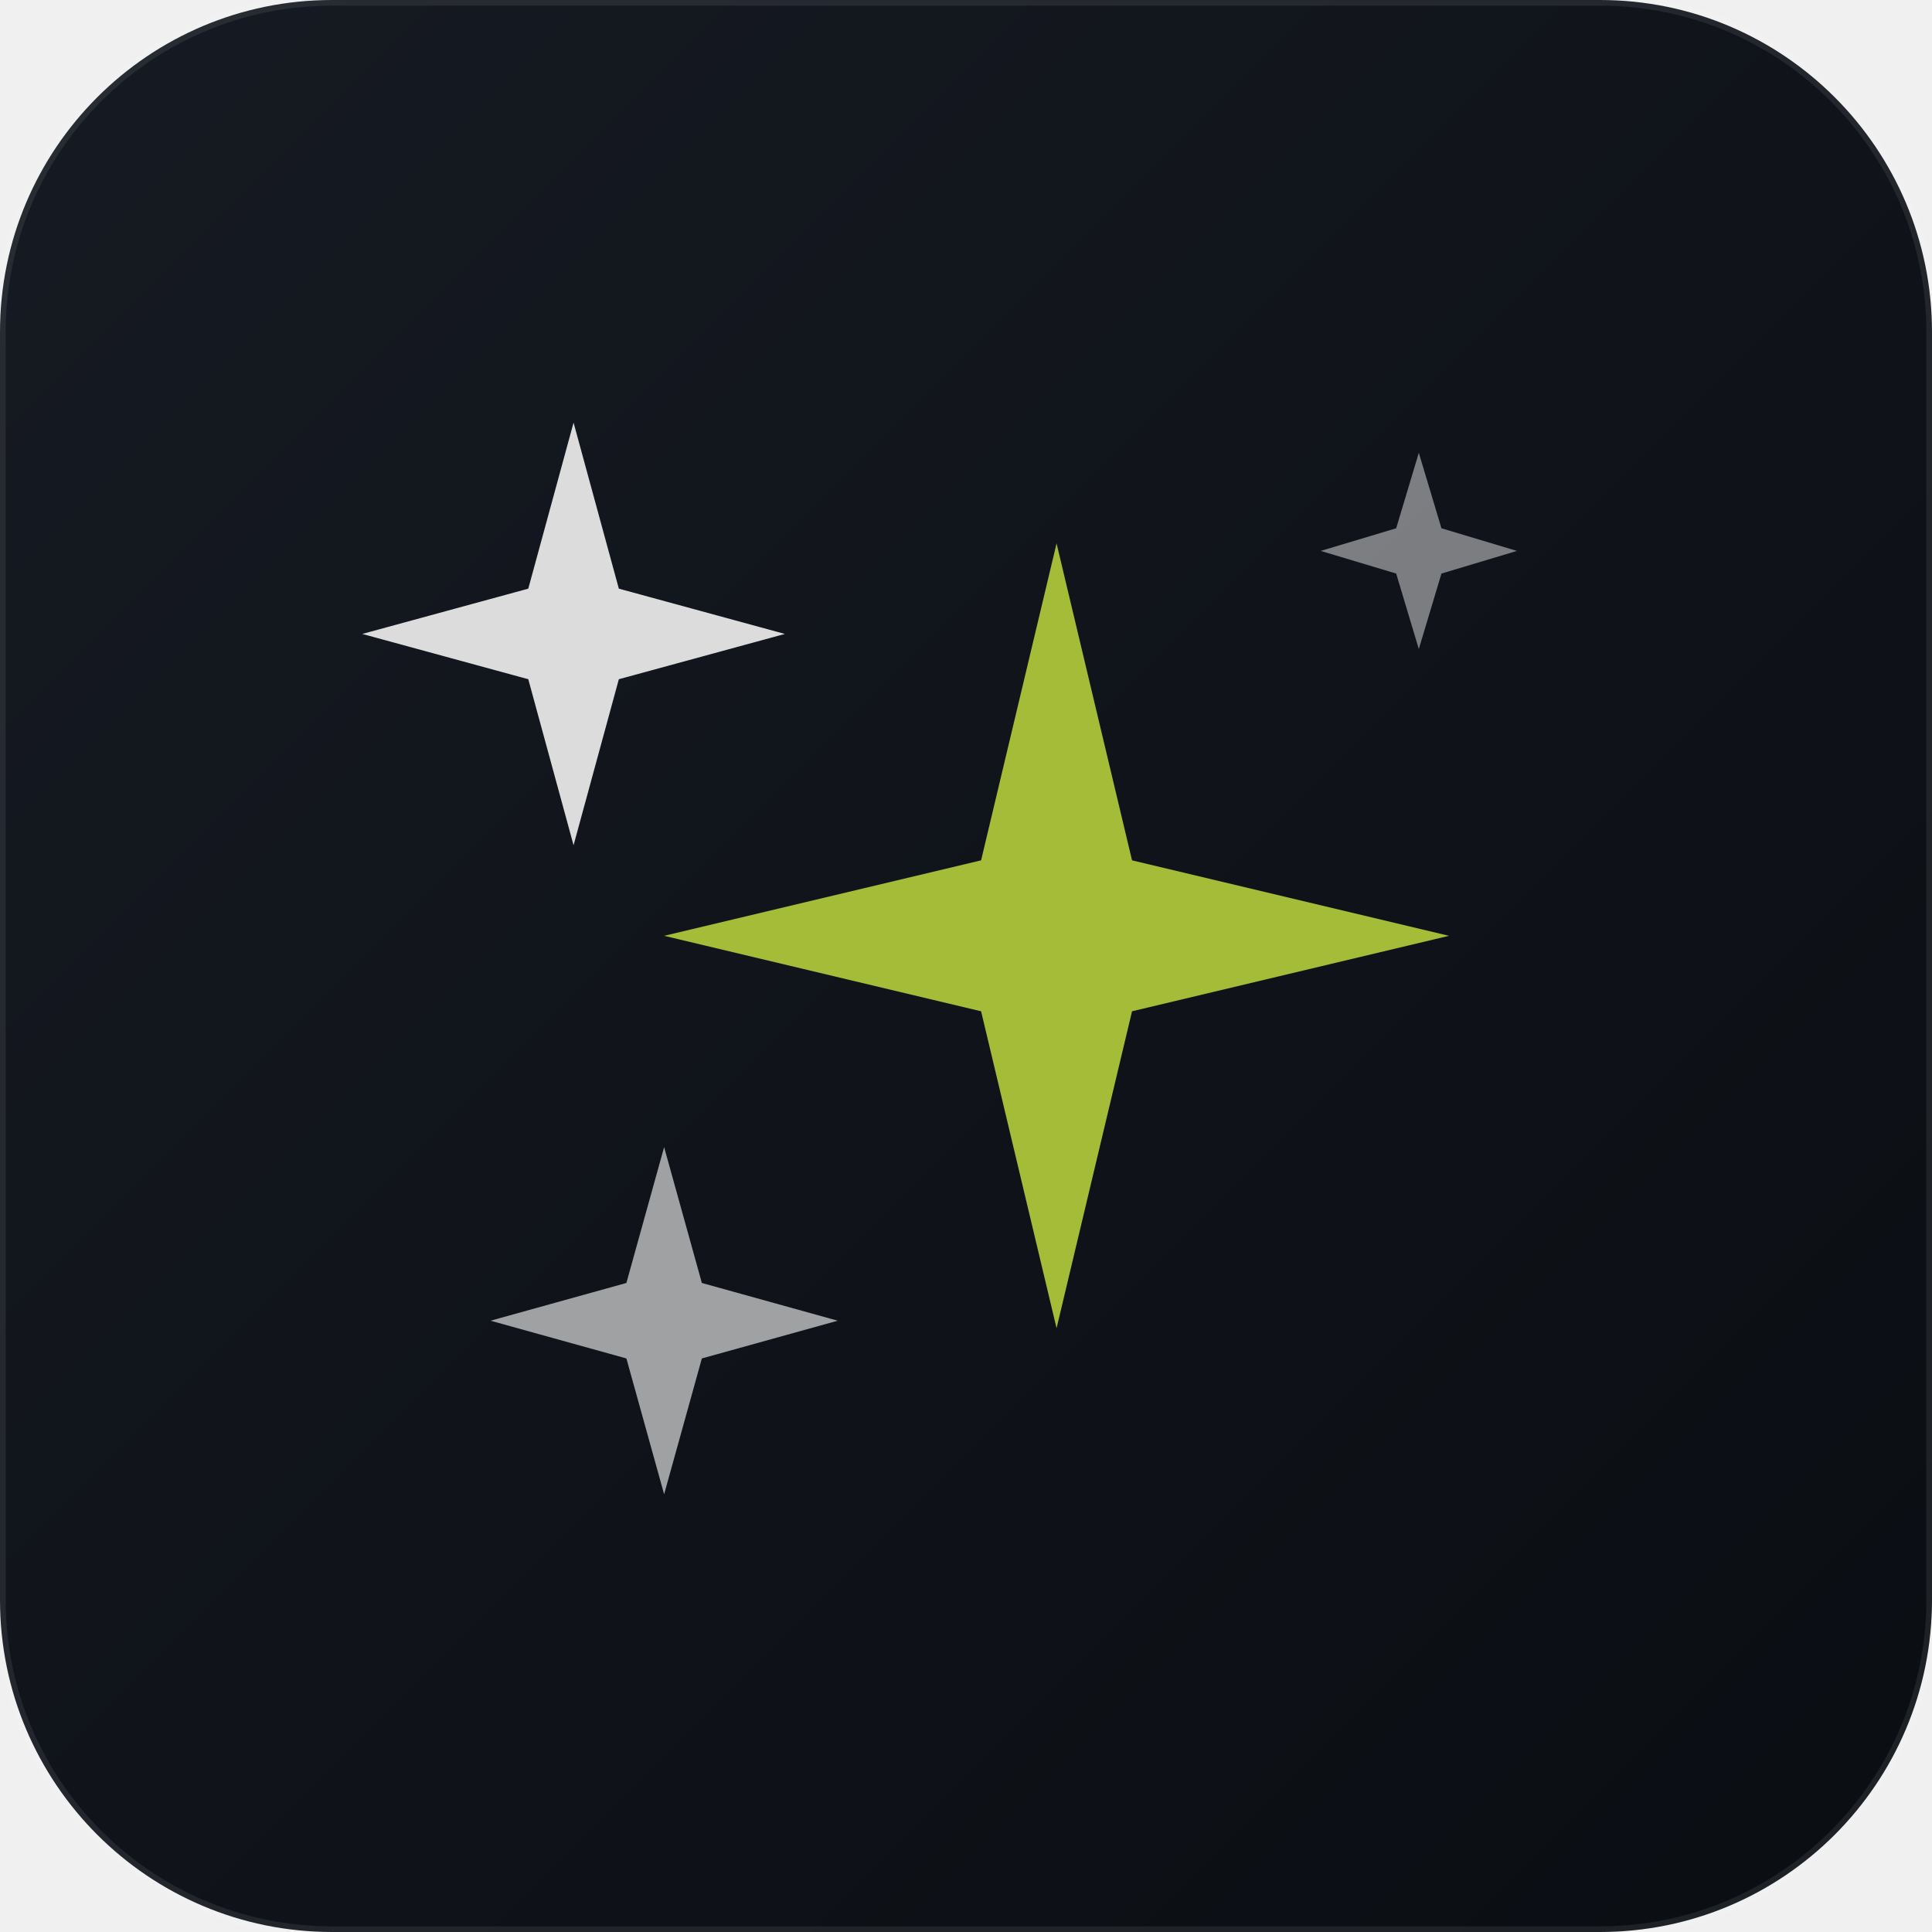
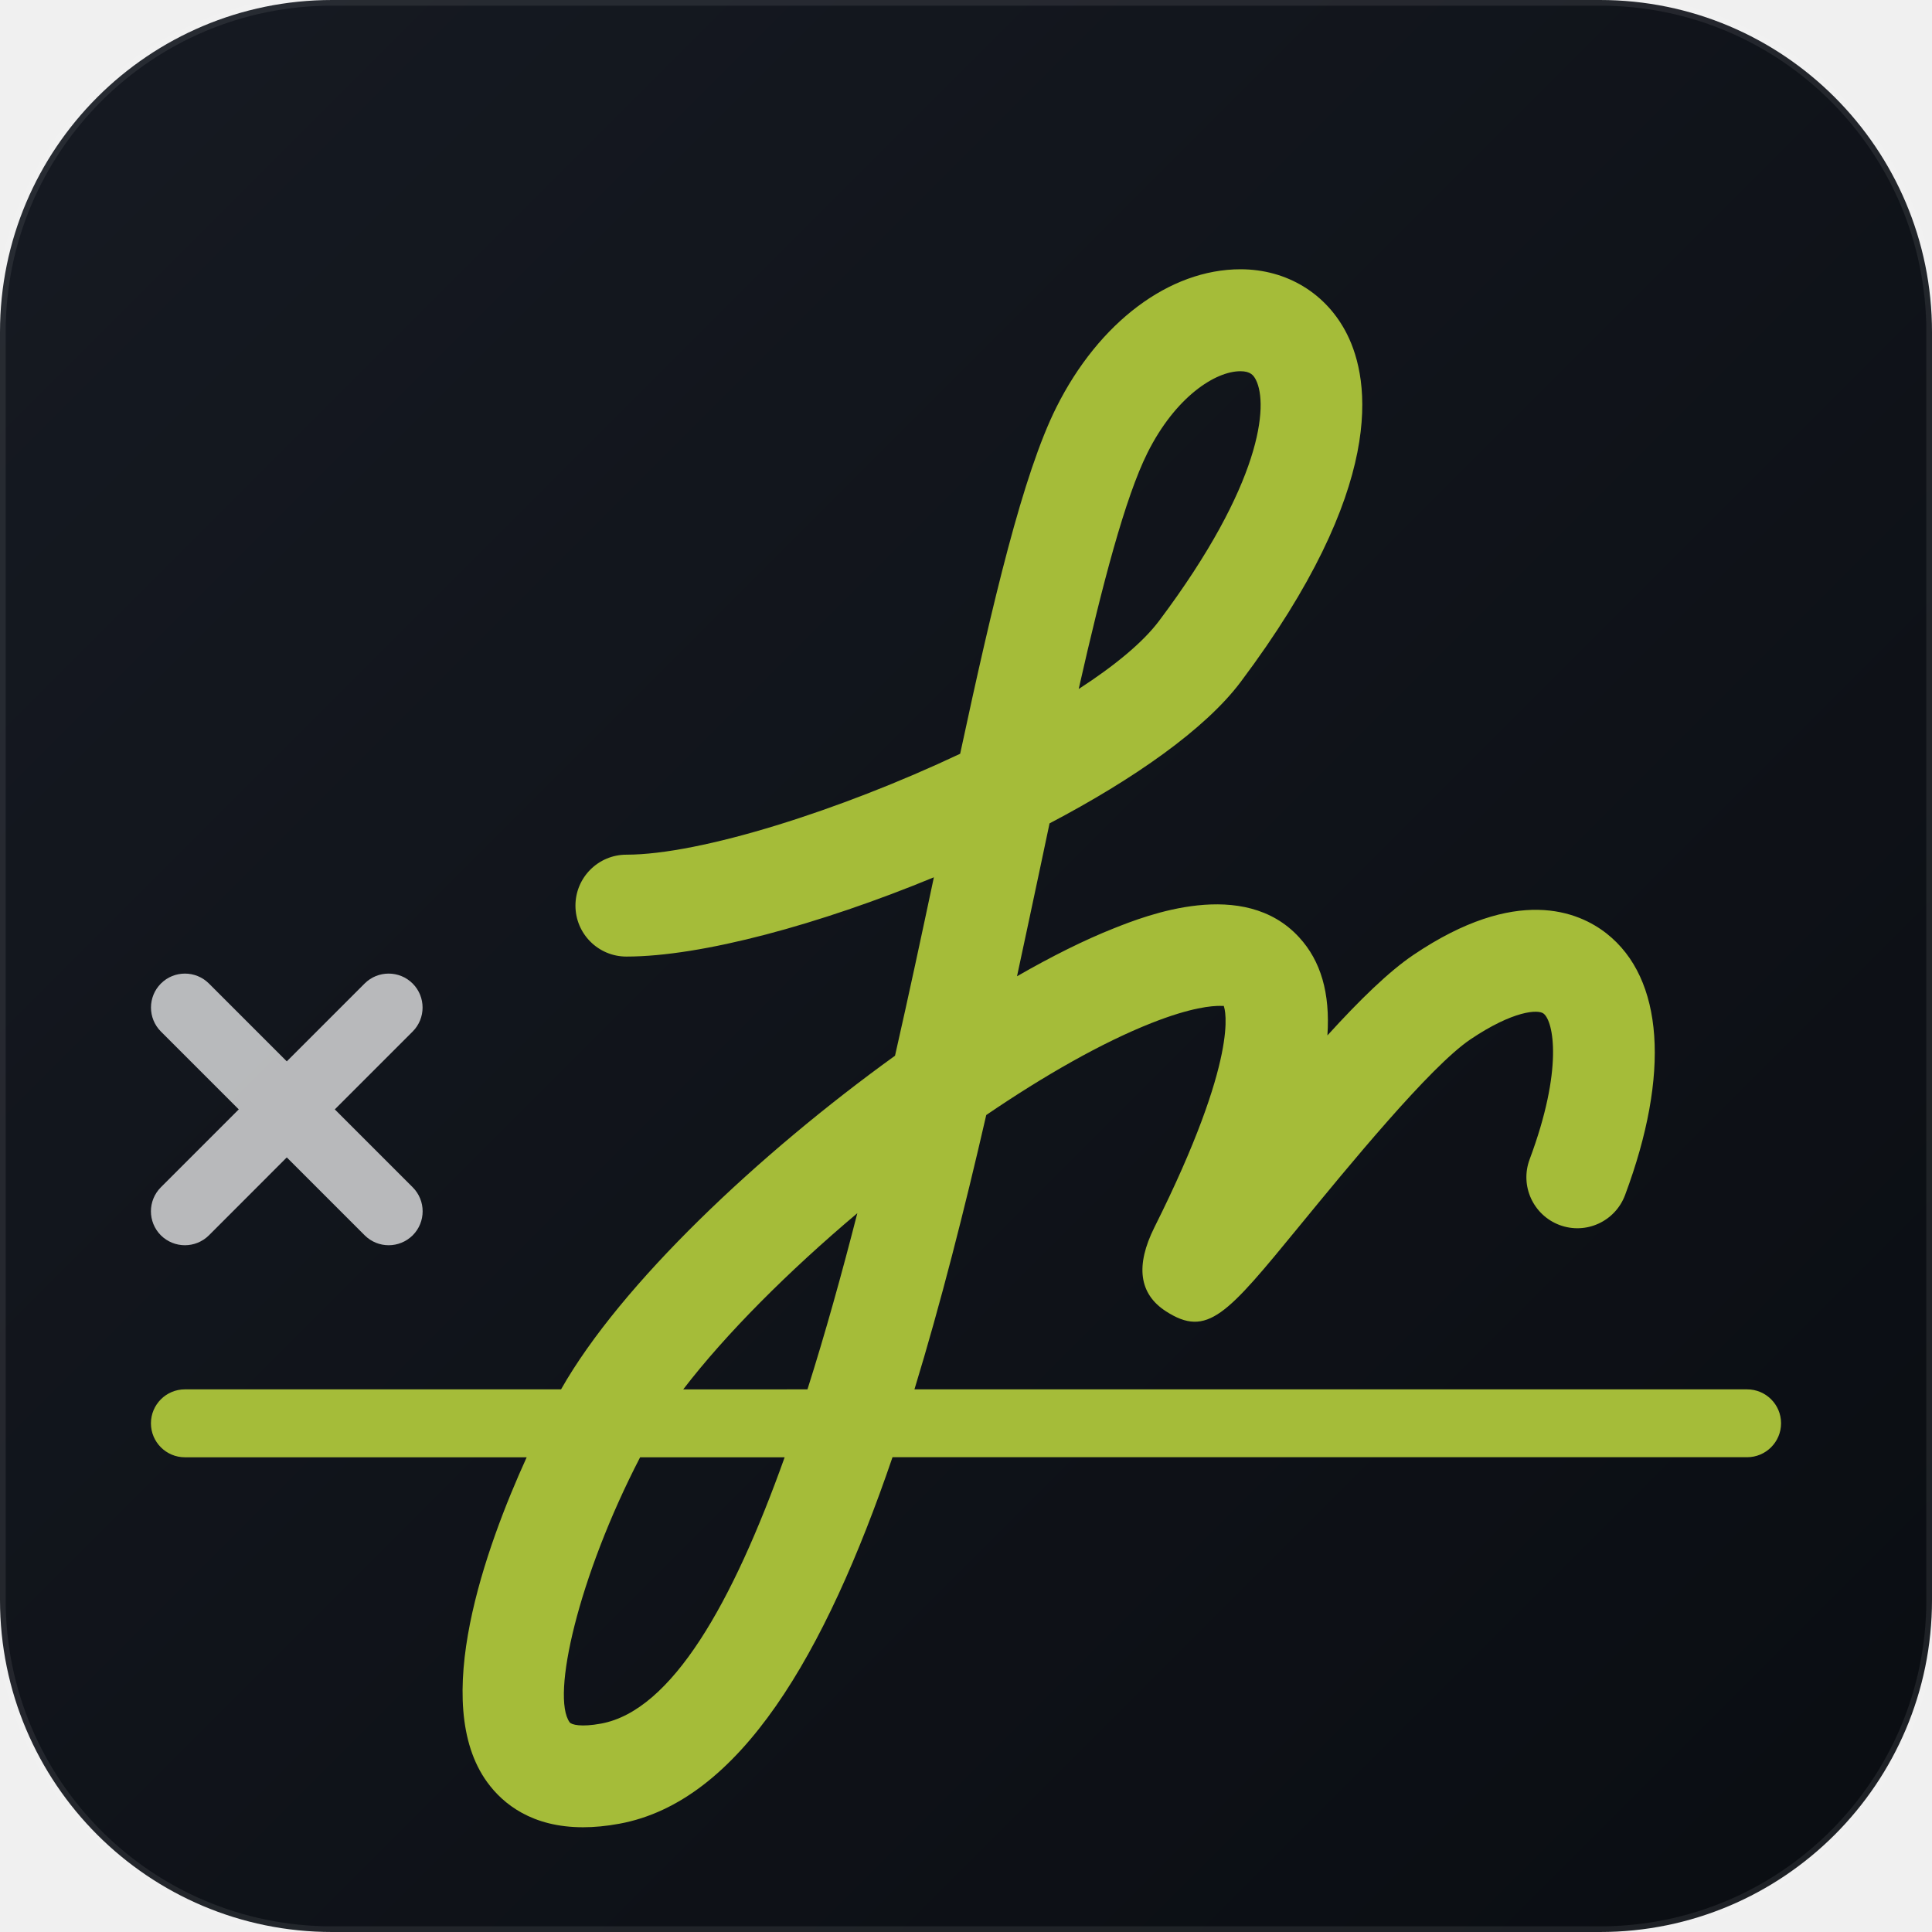
<svg xmlns="http://www.w3.org/2000/svg" viewBox="0 0 256 256">
  <defs>
    <linearGradient id="bg" x1="0" y1="0" x2="1" y2="1">
      <stop offset="0%" stop-color="#161A22" />
      <stop offset="100%" stop-color="#0A0D12" />
    </linearGradient>
  </defs>
  <rect width="256" height="256" rx="44" fill="url(#bg)" />
  <rect width="256" height="256" rx="44" fill="none" stroke="rgba(255,255,255,0.08)" stroke-width="1.5" />
-   <path d="M140 72 L150 114 L192 124 L150 134 L140 176 L130 134 L88 124 L130 114 Z" fill="#A5BC39" />
-   <path d="M76 56 L82 78 L104 84 L82 90 L76 112 L70 90 L48 84 L70 78 Z" fill="#fff" opacity="0.85" />
-   <path d="M88 152 L93 170 L111 175 L93 180 L88 198 L83 180 L65 175 L83 170 Z" fill="#fff" opacity="0.6" />
-   <path d="M188 60 L191 70 L201 73 L191 76 L188 86 L185 76 L175 73 L185 70 Z" fill="#fff" opacity="0.45" />
+   <g transform="translate(20,30) scale(0.18)">
+     <path fill="#A5BC39" d="m1175 856.1h-612.95c19.352-63.398 36.75-131.9 52.852-201.95 43-29.301 85.25-53.301 121.45-67.648 29.852-11.801 44.898-12.699 50.602-12.699 1.801 0 2.648 0.148 2.75-0.051 1.102 2.801 12.051 37.051-51 163.05-14.102 28.25-11.301 49 8.352 61.75 30.648 19.852 44.949 2.5 98.148-62.398 36-43.898 96.199-117.45 126.05-137.65 31.75-21.398 50.051-22.199 53.949-19 7.25 5.648 14.648 40.602-10.301 107.3-7.25 19.449 2.648 41 22 48.301 19.551 7.301 41-2.699 48.25-22 33.352-89.301 28.398-159.5-13.551-192.55-20.551-16.148-66.25-35.648-142.35 15.801-17.949 12.148-39.301 32.898-63.199 59.199 2.102-31.25-4.898-54.898-20.801-72.199-40.801-44.551-112.9-16-136.5-6.602-21.449 8.5-45.551 20.5-71.199 35.25 5.852-27.102 11.551-54.102 17.25-80.852 2.25-10.648 4.449-21.199 6.699-31.699 62-32.551 114.7-69.398 140.75-104.2 107.65-143.5 95.25-221.9 78.301-255.8-15-30-44.352-47.898-78.5-47.898-52.25 0-104.2 38.949-135.55 101.65-24.551 49.102-46.699 142.75-70.801 255-88.199 41.645-191.1 74.293-245.7 74.293-20.699 0-37.5 16.801-37.5 37.5s16.801 37.5 37.5 37.5c55.398 0 142.3-23.648 226.35-58.352-8.801 41.5-18.301 86-28.602 131.35-100.35 72.352-201.9 168.1-245.85 245.6h-276.9c-13.801 0-25 11.199-25 25 0 13.801 11.199 25 25 25h251.6c-30.102 66.102-71.551 180.85-29 239.25 11.648 16 32.949 33.102 70.5 33.102 8.148 0 17.051-0.801 26.75-2.602 88.648-16.301 151.5-124.7 201.05-269.8h629.1c13.801 0 25-11.199 25-25s-11.199-24.949-25-24.949zm-441.45-689.35c20.648-41.301 50-60.148 68.449-60.148 7.551 0 9.801 3.148 11.449 6.449 9.199 18.352 4.5 76.301-71.25 177.25-11.898 15.898-32.801 33.102-59.25 50.25 17.402-77 34.25-141.05 50.602-173.8zm-213.55 559.65c-11.449 44.75-23.648 88.551-36.699 129.7l-91.449 0.004c31.199-40.703 77.148-86.703 128.15-129.7zm-188.7 375.75c-14.551 2.699-21.75 0.852-23.051-0.949-13.75-18.898 6.199-106.9 51.852-195.1l106.4 0.004c-38.199 106.95-82.898 186.45-135.2 196.05z" />
+     <path fill="#fff" opacity="0.7" d="m7.301 742.7c4.898 4.852 11.301 7.301 17.699 7.301s12.801-2.449 17.699-7.301l57.301-57.348 57.301 57.301c4.898 4.898 11.301 7.348 17.699 7.348s12.801-2.449 17.699-7.301c9.75-9.75 9.75-25.602 0-35.352l-57.348-57.348 57.301-57.301c9.75-9.75 9.75-25.602 0-35.352s-25.602-9.75-35.352 0l-57.301 57.301-57.301-57.301c-9.75-9.75-25.602-9.75-35.352 0s-9.75 25.602 0 35.352l57.301 57.301-57.301 57.301c-9.797 9.801-9.797 25.598-0.047 35.398z" />
+   </g>
</svg>
